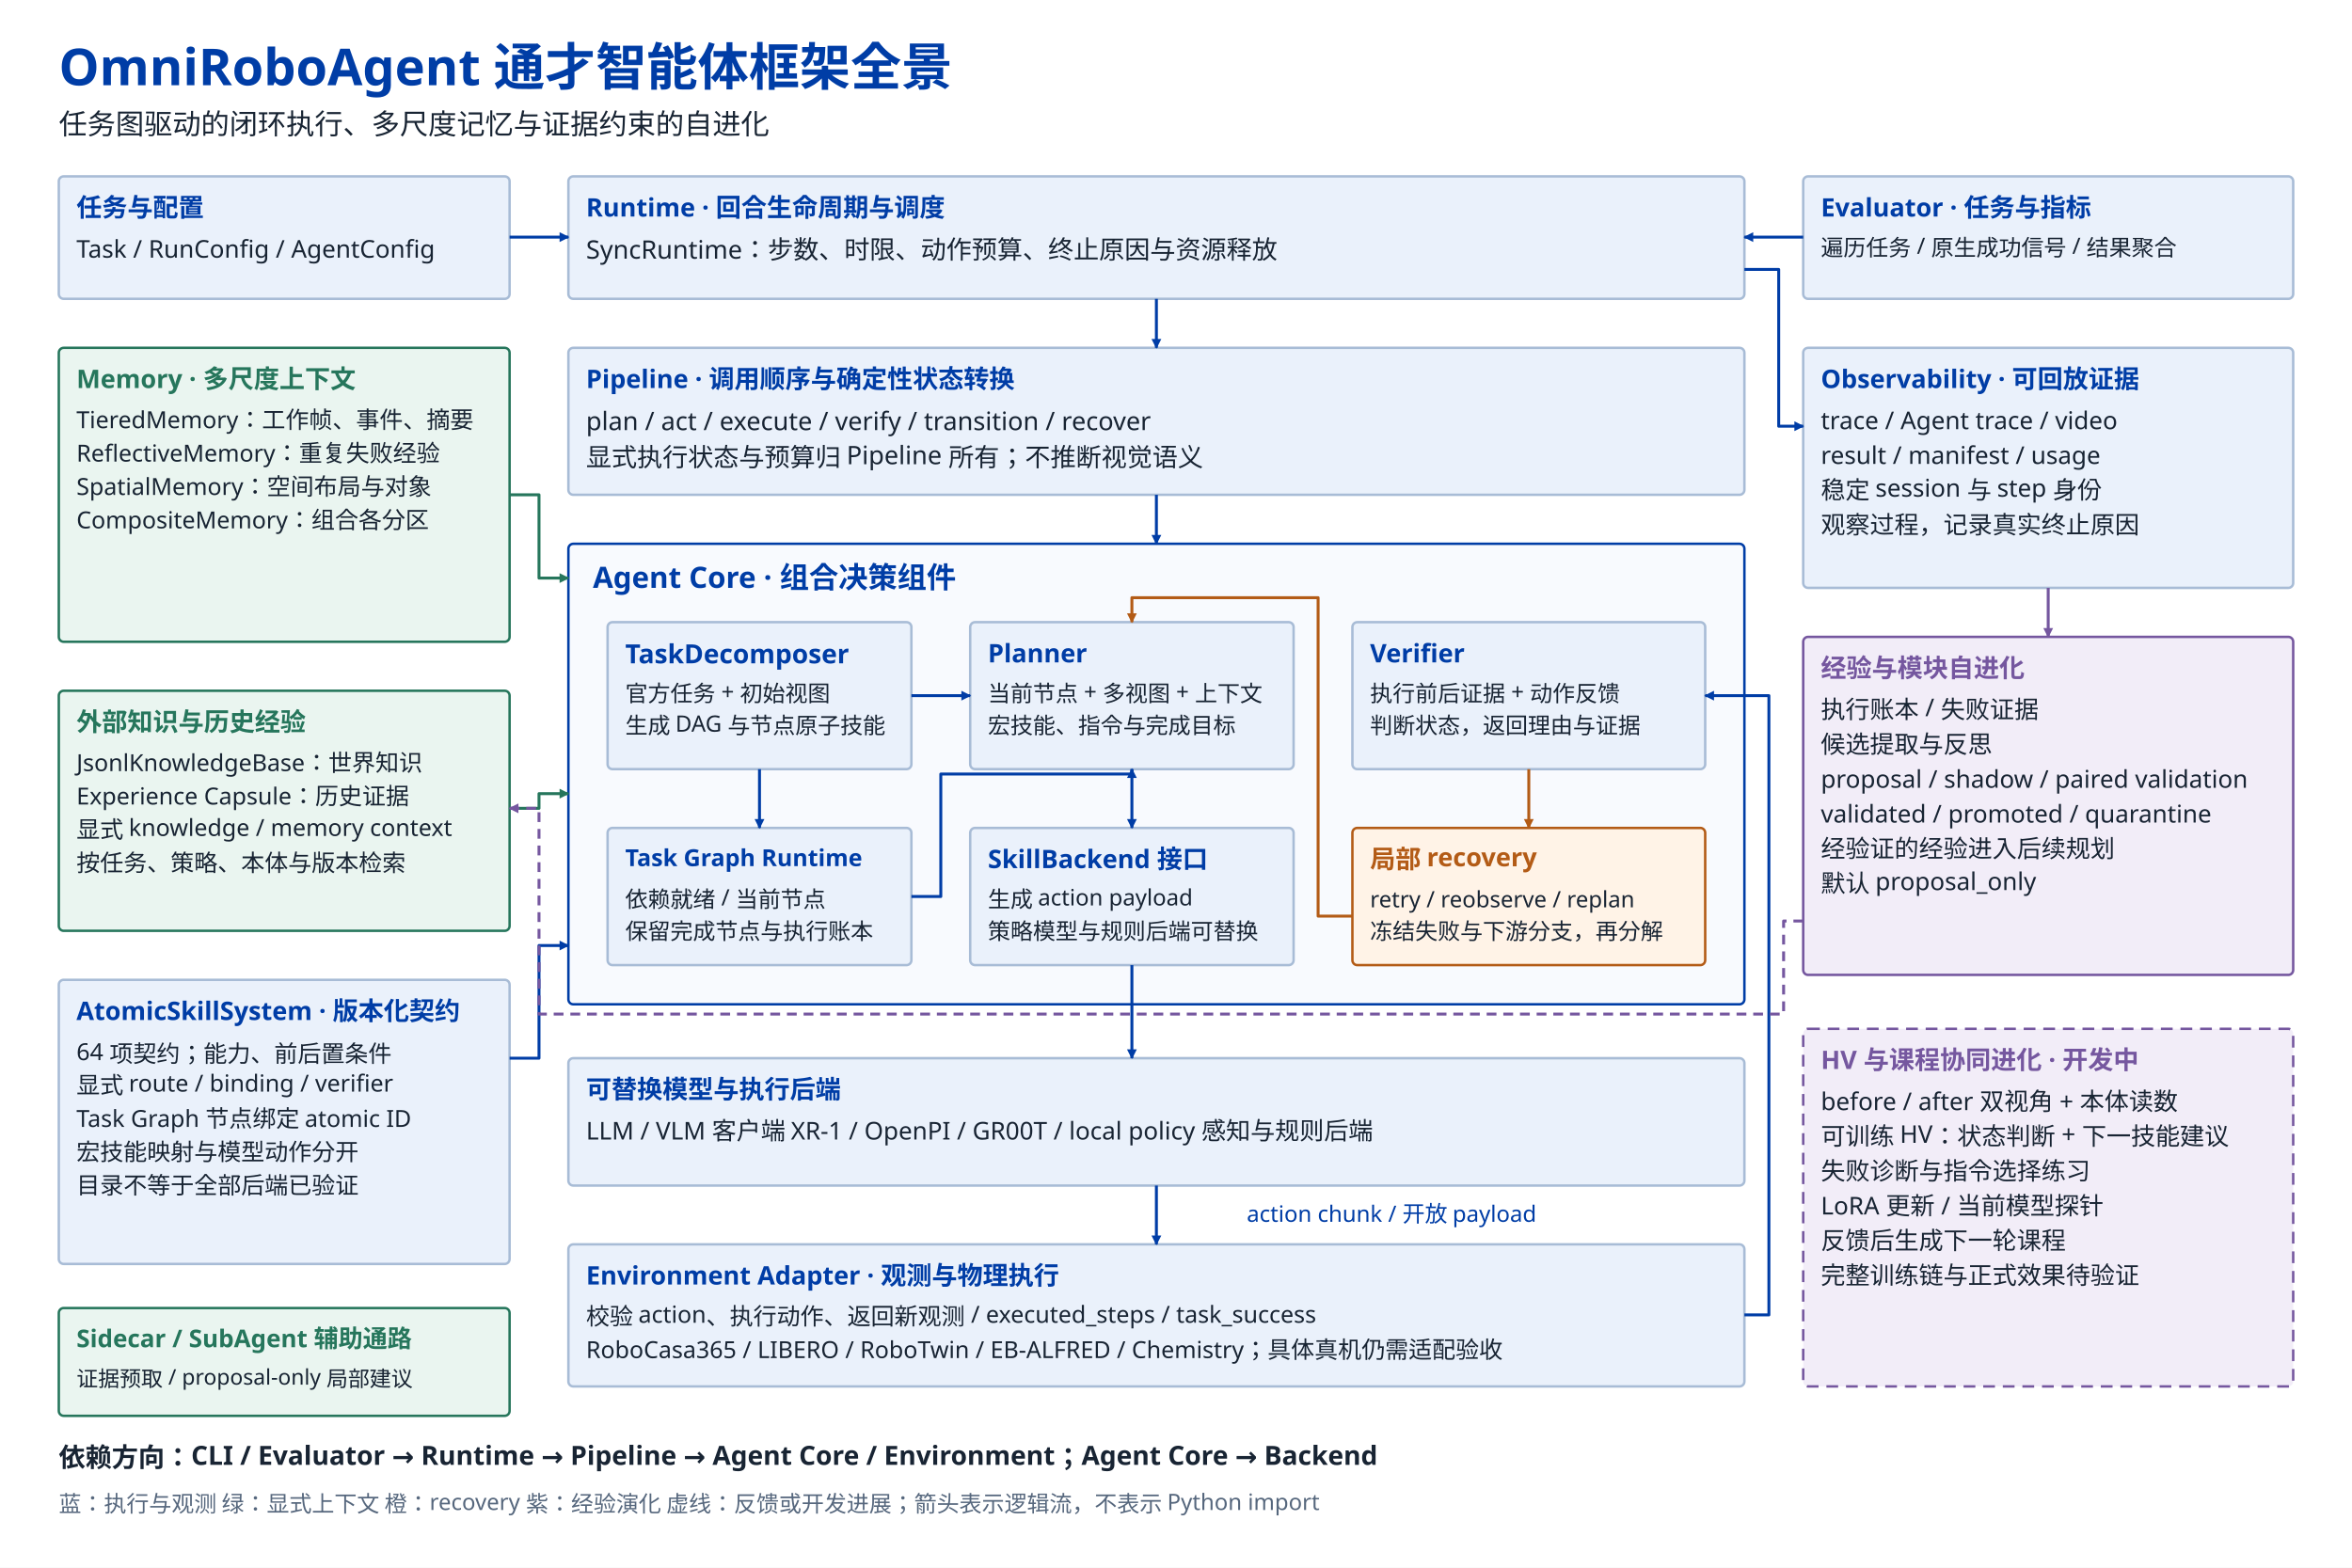
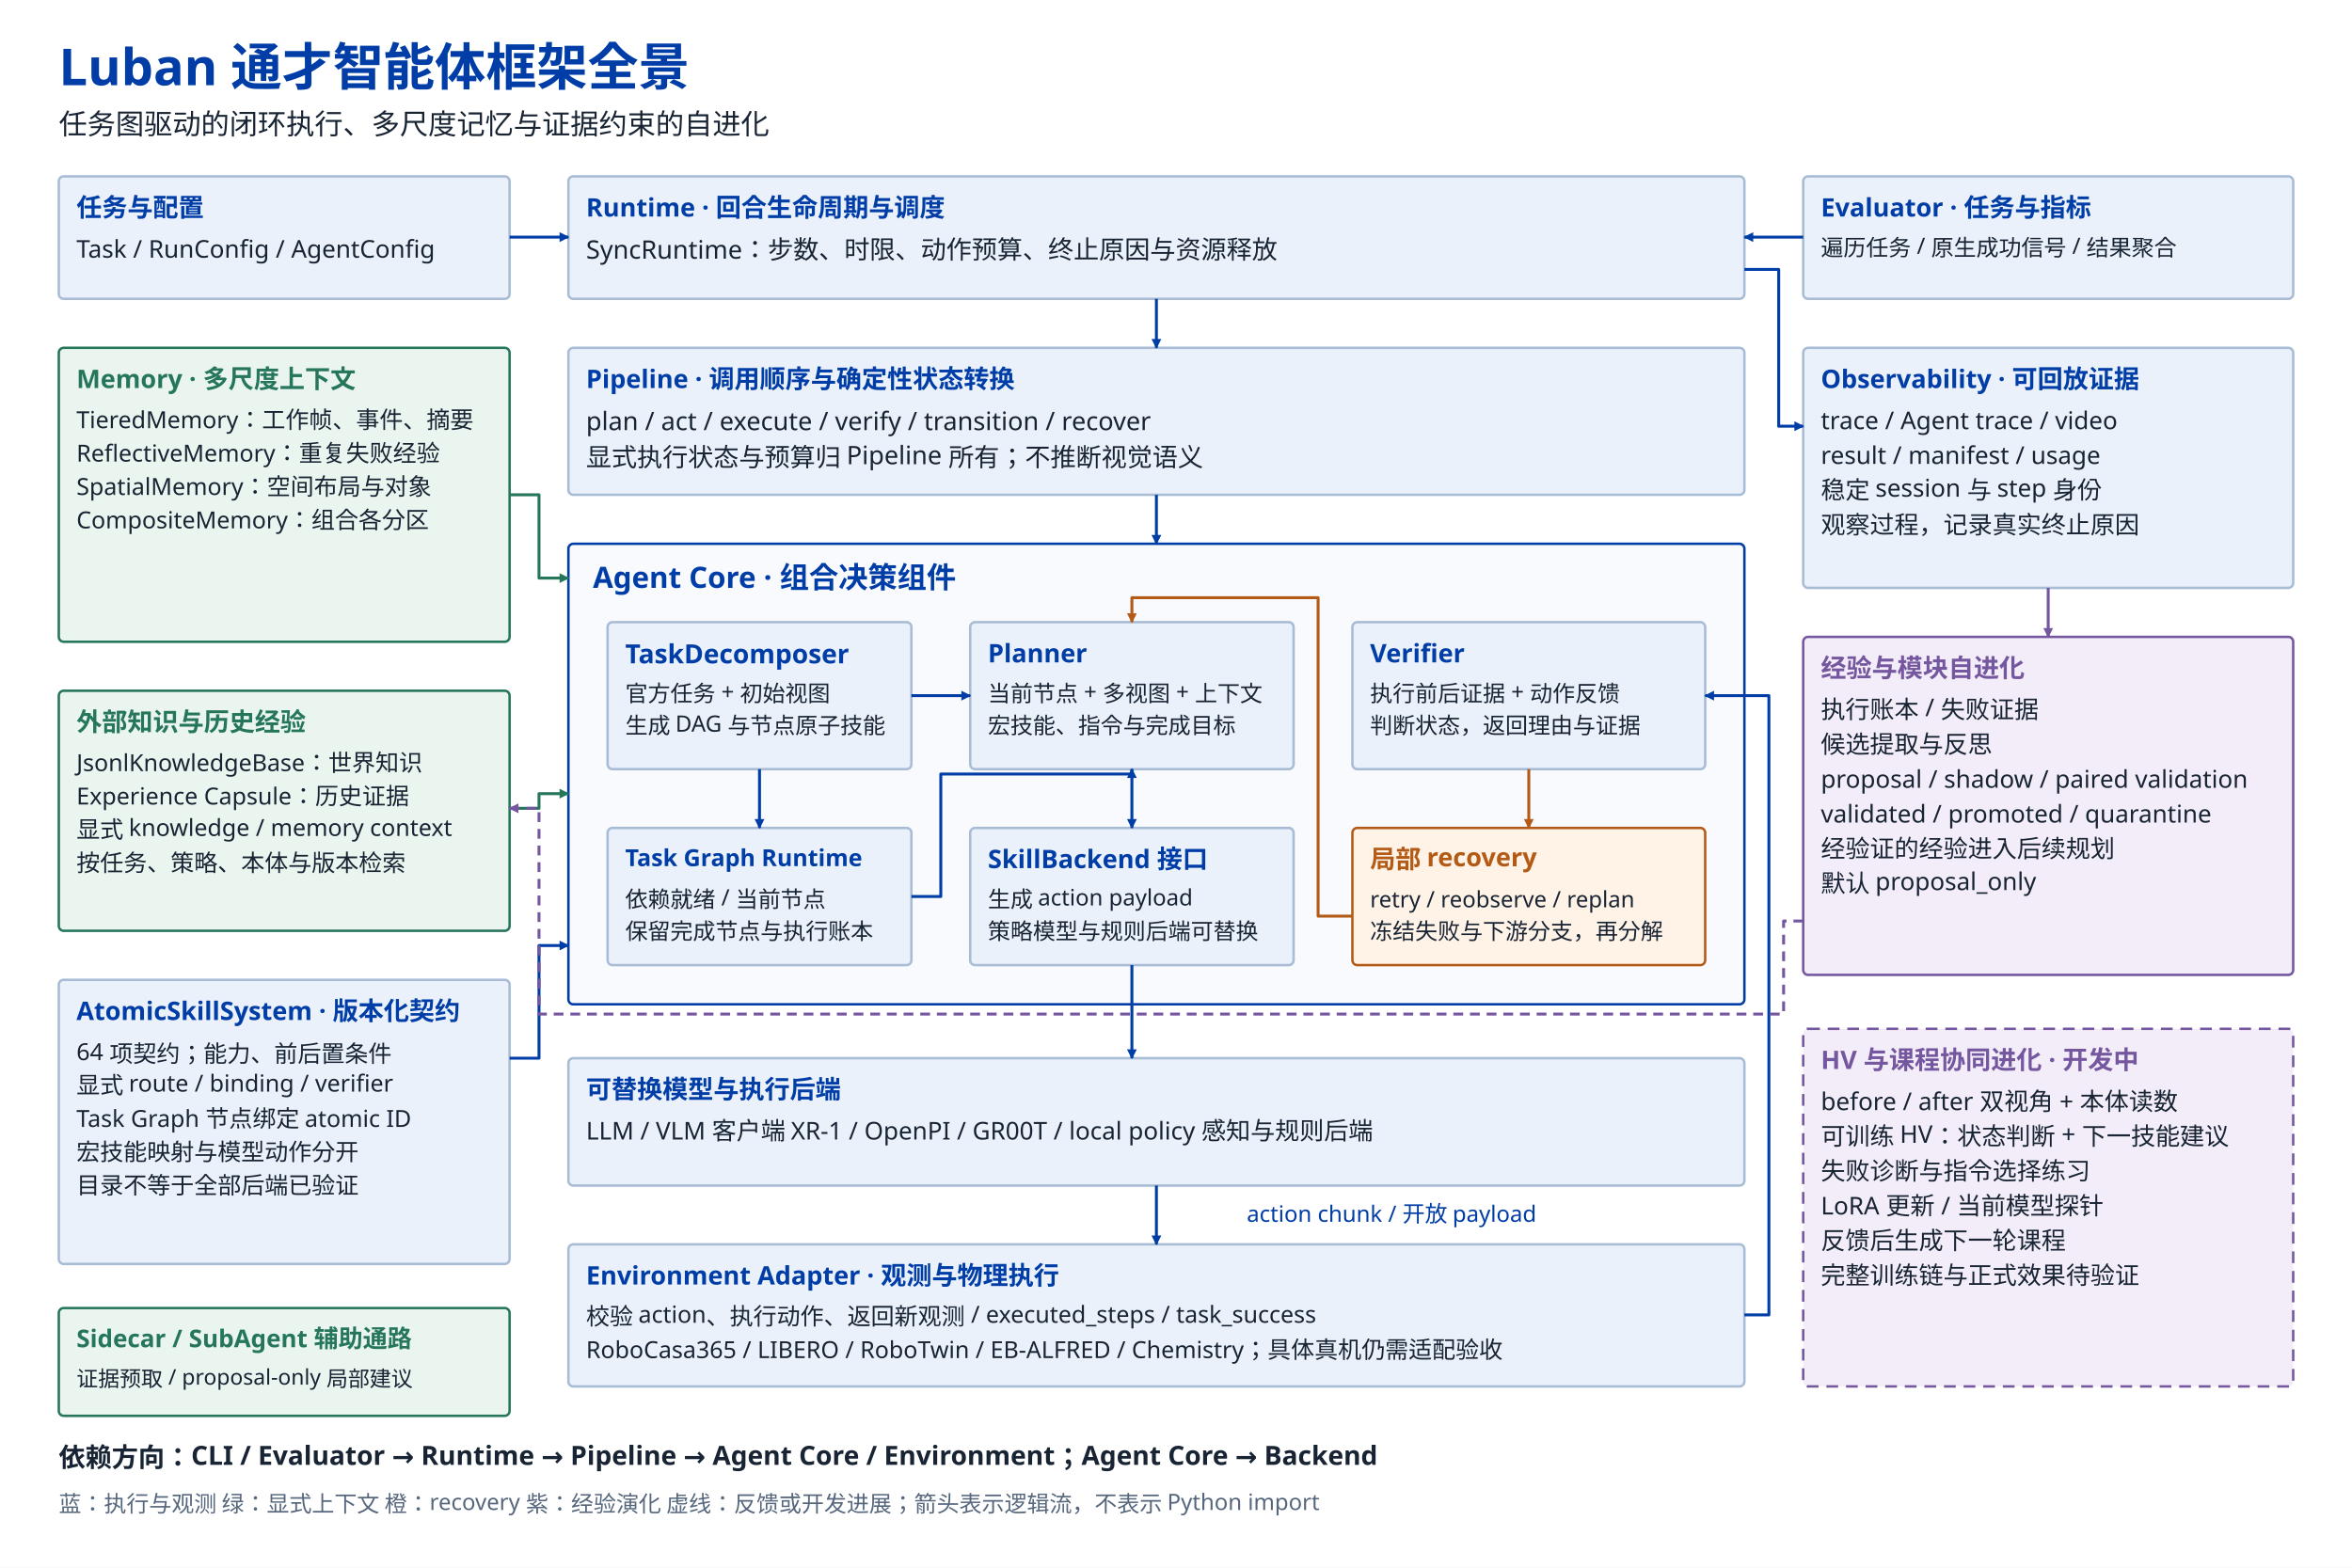
<svg xmlns="http://www.w3.org/2000/svg" width="2400" height="1600" viewBox="0 0 2400 1600" role="img" aria-labelledby="svg-title svg-desc">
  <defs>
    <marker id="arrow-blue" viewBox="0 0 12 12" refX="10" refY="6" markerWidth="12" markerHeight="12" markerUnits="userSpaceOnUse" orient="auto-start-reverse">
      <path d="M1 1 L11 6 L1 11 Z" fill="#003DA6" />
    </marker>
    <marker id="arrow-green" viewBox="0 0 12 12" refX="10" refY="6" markerWidth="12" markerHeight="12" markerUnits="userSpaceOnUse" orient="auto-start-reverse">
      <path d="M1 1 L11 6 L1 11 Z" fill="#26765C" />
    </marker>
    <marker id="arrow-orange" viewBox="0 0 12 12" refX="10" refY="6" markerWidth="12" markerHeight="12" markerUnits="userSpaceOnUse" orient="auto-start-reverse">
      <path d="M1 1 L11 6 L1 11 Z" fill="#B35B16" />
    </marker>
    <marker id="arrow-purple" viewBox="0 0 12 12" refX="10" refY="6" markerWidth="12" markerHeight="12" markerUnits="userSpaceOnUse" orient="auto-start-reverse">
      <path d="M1 1 L11 6 L1 11 Z" fill="#75579F" />
    </marker>
  </defs>
  <rect width="100%" height="100%" fill="#FFFFFF" />
  <text id="title" x="60" y="87" font-family="Microsoft YaHei, PingFang SC, Arial Unicode MS, sans-serif" font-size="52" font-weight="700" fill="#003DA6" text-anchor="start">
-     <tspan x="60" dy="0">OmniRoboAgent 通才智能体框架全景</tspan>
+     <tspan x="60" dy="0">Luban 通才智能体框架全景</tspan>
  </text>
  <text id="subtitle" x="60" y="137" font-family="Microsoft YaHei, PingFang SC, Arial Unicode MS, sans-serif" font-size="29" font-weight="400" fill="#182433" text-anchor="start">
    <tspan x="60" dy="0">任务图驱动的闭环执行、多尺度记忆与证据约束的自进化</tspan>
  </text>
  <g id="inputs">
    <rect x="60" y="180" width="460" height="125" rx="5" fill="#EAF1FB" stroke="#A8BCD6" stroke-width="2.5" />
  </g>
  <text id="inputs-title" x="78" y="221" font-family="Microsoft YaHei, PingFang SC, Arial Unicode MS, sans-serif" font-size="26" font-weight="700" fill="#003DA6" text-anchor="start">
    <tspan x="78" dy="0">任务与配置</tspan>
  </text>
  <text id="inputs-body" x="78" y="263" font-family="Microsoft YaHei, PingFang SC, Arial Unicode MS, sans-serif" font-size="25" font-weight="400" fill="#182433" text-anchor="start">
    <tspan x="78" dy="0">Task / RunConfig / AgentConfig</tspan>
  </text>
  <g id="runtime">
    <rect x="580" y="180" width="1200" height="125" rx="5" fill="#EAF1FB" stroke="#A8BCD6" stroke-width="2.5" />
  </g>
  <text id="runtime-title" x="598" y="221" font-family="Microsoft YaHei, PingFang SC, Arial Unicode MS, sans-serif" font-size="26" font-weight="700" fill="#003DA6" text-anchor="start">
    <tspan x="598" dy="0">Runtime · 回合生命周期与调度</tspan>
  </text>
  <text id="runtime-body" x="598" y="264" font-family="Microsoft YaHei, PingFang SC, Arial Unicode MS, sans-serif" font-size="26" font-weight="400" fill="#182433" text-anchor="start">
    <tspan x="598" dy="0">SyncRuntime：步数、时限、动作预算、终止原因与资源释放</tspan>
  </text>
  <g id="evaluation">
    <rect x="1840" y="180" width="500" height="125" rx="5" fill="#EAF1FB" stroke="#A8BCD6" stroke-width="2.5" />
  </g>
  <text id="evaluation-title" x="1858" y="221" font-family="Microsoft YaHei, PingFang SC, Arial Unicode MS, sans-serif" font-size="26" font-weight="700" fill="#003DA6" text-anchor="start">
    <tspan x="1858" dy="0">Evaluator · 任务与指标</tspan>
  </text>
  <text id="evaluation-body" x="1858" y="261" font-family="Microsoft YaHei, PingFang SC, Arial Unicode MS, sans-serif" font-size="23" font-weight="400" fill="#182433" text-anchor="start">
    <tspan x="1858" dy="0">遍历任务 / 原生成功信号 / 结果聚合</tspan>
  </text>
  <path id="input-runtime" d="M 520 242 L 580 242" fill="none" stroke="#003DA6" stroke-width="3" stroke-linejoin="round" marker-end="url(#arrow-blue)" />
  <path id="eval-runtime" d="M 1840 242 L 1780 242" fill="none" stroke="#003DA6" stroke-width="3" stroke-linejoin="round" marker-end="url(#arrow-blue)" />
  <g id="pipeline">
    <rect x="580" y="355" width="1200" height="150" rx="5" fill="#EAF1FB" stroke="#A8BCD6" stroke-width="2.5" />
  </g>
  <text id="pipeline-title" x="598" y="396" font-family="Microsoft YaHei, PingFang SC, Arial Unicode MS, sans-serif" font-size="26" font-weight="700" fill="#003DA6" text-anchor="start">
    <tspan x="598" dy="0">Pipeline · 调用顺序与确定性状态转换</tspan>
  </text>
  <text id="pipeline-body" x="598" y="439" font-family="Microsoft YaHei, PingFang SC, Arial Unicode MS, sans-serif" font-size="26" font-weight="400" fill="#182433" text-anchor="start">
    <tspan x="598" dy="0">plan / act / execute / verify / transition / recover</tspan>
    <tspan x="598" dy="36.92">显式执行状态与预算归 Pipeline 所有；不推断视觉语义</tspan>
  </text>
  <path id="runtime-pipeline" d="M 1180 305 L 1180 355" fill="none" stroke="#003DA6" stroke-width="3" stroke-linejoin="round" marker-end="url(#arrow-blue)" />
  <g id="memory">
    <rect x="60" y="355" width="460" height="300" rx="5" fill="#EAF5F0" stroke="#26765C" stroke-width="2.5" />
  </g>
  <text id="memory-title" x="78" y="396" font-family="Microsoft YaHei, PingFang SC, Arial Unicode MS, sans-serif" font-size="26" font-weight="700" fill="#26765C" text-anchor="start">
    <tspan x="78" dy="0">Memory · 多尺度上下文</tspan>
  </text>
  <text id="memory-body" x="78" y="437" font-family="Microsoft YaHei, PingFang SC, Arial Unicode MS, sans-serif" font-size="24" font-weight="400" fill="#182433" text-anchor="start">
    <tspan x="78" dy="0">TieredMemory：工作帧、事件、摘要</tspan>
    <tspan x="78" dy="34.08">ReflectiveMemory：重复失败经验</tspan>
    <tspan x="78" dy="34.08">SpatialMemory：空间布局与对象</tspan>
    <tspan x="78" dy="34.08">CompositeMemory：组合各分区</tspan>
  </text>
  <g id="knowledge">
    <rect x="60" y="705" width="460" height="245" rx="5" fill="#EAF5F0" stroke="#26765C" stroke-width="2.5" />
  </g>
  <text id="knowledge-title" x="78" y="746" font-family="Microsoft YaHei, PingFang SC, Arial Unicode MS, sans-serif" font-size="26" font-weight="700" fill="#26765C" text-anchor="start">
    <tspan x="78" dy="0">外部知识与历史经验</tspan>
  </text>
  <text id="knowledge-body" x="78" y="787" font-family="Microsoft YaHei, PingFang SC, Arial Unicode MS, sans-serif" font-size="24" font-weight="400" fill="#182433" text-anchor="start">
    <tspan x="78" dy="0">JsonlKnowledgeBase：世界知识</tspan>
    <tspan x="78" dy="34.08">Experience Capsule：历史证据</tspan>
    <tspan x="78" dy="34.08">显式 knowledge / memory context</tspan>
    <tspan x="78" dy="34.08">按任务、策略、本体与版本检索</tspan>
  </text>
  <g id="catalog">
    <rect x="60" y="1000" width="460" height="290" rx="5" fill="#EAF1FB" stroke="#A8BCD6" stroke-width="2.5" />
  </g>
  <text id="catalog-title" x="78" y="1041" font-family="Microsoft YaHei, PingFang SC, Arial Unicode MS, sans-serif" font-size="26" font-weight="700" fill="#003DA6" text-anchor="start">
    <tspan x="78" dy="0">AtomicSkillSystem · 版本化契约</tspan>
  </text>
  <text id="catalog-body" x="78" y="1082" font-family="Microsoft YaHei, PingFang SC, Arial Unicode MS, sans-serif" font-size="24" font-weight="400" fill="#182433" text-anchor="start">
    <tspan x="78" dy="0">64 项契约；能力、前后置条件</tspan>
    <tspan x="78" dy="34.08">显式 route / binding / verifier</tspan>
    <tspan x="78" dy="34.08">Task Graph 节点绑定 atomic ID</tspan>
    <tspan x="78" dy="34.08">宏技能映射与模型动作分开</tspan>
    <tspan x="78" dy="34.08">目录不等于全部后端已验证</tspan>
  </text>
  <g id="agentcore">
    <rect x="580" y="555" width="1200" height="470" rx="5" fill="#F8FAFE" stroke="#003DA6" stroke-width="2.5" />
  </g>
  <text id="agentcore-title" x="605" y="600" font-family="Microsoft YaHei, PingFang SC, Arial Unicode MS, sans-serif" font-size="30" font-weight="700" fill="#003DA6" text-anchor="start">
    <tspan x="605" dy="0">Agent Core · 组合决策组件</tspan>
  </text>
  <g id="decomposer">
    <rect x="620" y="635" width="310" height="150" rx="5" fill="#EAF1FB" stroke="#A8BCD6" stroke-width="2.5" />
  </g>
  <text id="decomposer-title" x="638" y="677" font-family="Microsoft YaHei, PingFang SC, Arial Unicode MS, sans-serif" font-size="27" font-weight="700" fill="#003DA6" text-anchor="start">
    <tspan x="638" dy="0">TaskDecomposer</tspan>
  </text>
  <text id="decomposer-body" x="638" y="716" font-family="Microsoft YaHei, PingFang SC, Arial Unicode MS, sans-serif" font-size="23" font-weight="400" fill="#182433" text-anchor="start">
    <tspan x="638" dy="0">官方任务 + 初始视图</tspan>
    <tspan x="638" dy="32.66">生成 DAG 与节点原子技能</tspan>
  </text>
  <g id="planner">
    <rect x="990" y="635" width="330" height="150" rx="5" fill="#EAF1FB" stroke="#A8BCD6" stroke-width="2.5" />
  </g>
  <text id="planner-title" x="1008" y="676" font-family="Microsoft YaHei, PingFang SC, Arial Unicode MS, sans-serif" font-size="26" font-weight="700" fill="#003DA6" text-anchor="start">
    <tspan x="1008" dy="0">Planner</tspan>
  </text>
  <text id="planner-body" x="1008" y="716" font-family="Microsoft YaHei, PingFang SC, Arial Unicode MS, sans-serif" font-size="23" font-weight="400" fill="#182433" text-anchor="start">
    <tspan x="1008" dy="0">当前节点 + 多视图 + 上下文</tspan>
    <tspan x="1008" dy="32.66">宏技能、指令与完成目标</tspan>
  </text>
  <g id="verifier">
    <rect x="1380" y="635" width="360" height="150" rx="5" fill="#EAF1FB" stroke="#A8BCD6" stroke-width="2.5" />
  </g>
  <text id="verifier-title" x="1398" y="676" font-family="Microsoft YaHei, PingFang SC, Arial Unicode MS, sans-serif" font-size="26" font-weight="700" fill="#003DA6" text-anchor="start">
    <tspan x="1398" dy="0">Verifier</tspan>
  </text>
  <text id="verifier-body" x="1398" y="716" font-family="Microsoft YaHei, PingFang SC, Arial Unicode MS, sans-serif" font-size="23" font-weight="400" fill="#182433" text-anchor="start">
    <tspan x="1398" dy="0">执行前后证据 + 动作反馈</tspan>
    <tspan x="1398" dy="32.66">判断状态，返回理由与证据</tspan>
  </text>
  <g id="taskgraph">
    <rect x="620" y="845" width="310" height="140" rx="5" fill="#EAF1FB" stroke="#A8BCD6" stroke-width="2.5" />
  </g>
  <text id="taskgraph-title" x="638" y="884" font-family="Microsoft YaHei, PingFang SC, Arial Unicode MS, sans-serif" font-size="24" font-weight="700" fill="#003DA6" text-anchor="start">
    <tspan x="638" dy="0">Task Graph Runtime</tspan>
  </text>
  <text id="taskgraph-body" x="638" y="926" font-family="Microsoft YaHei, PingFang SC, Arial Unicode MS, sans-serif" font-size="23" font-weight="400" fill="#182433" text-anchor="start">
    <tspan x="638" dy="0">依赖就绪 / 当前节点</tspan>
    <tspan x="638" dy="32.66">保留完成节点与执行账本</tspan>
  </text>
  <g id="skills">
    <rect x="990" y="845" width="330" height="140" rx="5" fill="#EAF1FB" stroke="#A8BCD6" stroke-width="2.5" />
  </g>
  <text id="skills-title" x="1008" y="886" font-family="Microsoft YaHei, PingFang SC, Arial Unicode MS, sans-serif" font-size="26" font-weight="700" fill="#003DA6" text-anchor="start">
    <tspan x="1008" dy="0">SkillBackend 接口</tspan>
  </text>
  <text id="skills-body" x="1008" y="926" font-family="Microsoft YaHei, PingFang SC, Arial Unicode MS, sans-serif" font-size="23" font-weight="400" fill="#182433" text-anchor="start">
    <tspan x="1008" dy="0">生成 action payload</tspan>
    <tspan x="1008" dy="32.66">策略模型与规则后端可替换</tspan>
  </text>
  <g id="recovery">
    <rect x="1380" y="845" width="360" height="140" rx="5" fill="#FFF3E7" stroke="#B35B16" stroke-width="2.5" />
  </g>
  <text id="recovery-title" x="1398" y="886" font-family="Microsoft YaHei, PingFang SC, Arial Unicode MS, sans-serif" font-size="26" font-weight="700" fill="#B35B16" text-anchor="start">
    <tspan x="1398" dy="0">局部 recovery</tspan>
  </text>
  <text id="recovery-body" x="1398" y="926" font-family="Microsoft YaHei, PingFang SC, Arial Unicode MS, sans-serif" font-size="23" font-weight="400" fill="#182433" text-anchor="start">
    <tspan x="1398" dy="0">retry / reobserve / replan</tspan>
    <tspan x="1398" dy="32.66">冻结失败与下游分支，再分解</tspan>
  </text>
  <path id="decompose-plan" d="M 930 710 L 990 710" fill="none" stroke="#003DA6" stroke-width="3" stroke-linejoin="round" marker-end="url(#arrow-blue)" />
  <path id="dag-runtime" d="M 775 785 L 775 845" fill="none" stroke="#003DA6" stroke-width="3" stroke-linejoin="round" marker-end="url(#arrow-blue)" />
  <path id="graph-ready-plan" d="M 930 915 L 960 915 L 960 790 L 1155 790 L 1155 785" fill="none" stroke="#003DA6" stroke-width="3" stroke-linejoin="round" marker-end="url(#arrow-blue)" />
  <path id="plan-skill" d="M 1155 785 L 1155 845" fill="none" stroke="#003DA6" stroke-width="3" stroke-linejoin="round" marker-end="url(#arrow-blue)" />
  <path id="verifier-recovery" d="M 1560 785 L 1560 845" fill="none" stroke="#B35B16" stroke-width="3" stroke-linejoin="round" marker-end="url(#arrow-orange)" />
  <path id="recovery-plan" d="M 1380 935 L 1345 935 L 1345 610 L 1155 610 L 1155 635" fill="none" stroke="#B35B16" stroke-width="3" stroke-linejoin="round" marker-end="url(#arrow-orange)" />
  <path id="pipeline-core" d="M 1180 505 L 1180 555" fill="none" stroke="#003DA6" stroke-width="3" stroke-linejoin="round" marker-end="url(#arrow-blue)" />
  <path id="memory-core" d="M 520 505 L 550 505 L 550 590 L 580 590" fill="none" stroke="#26765C" stroke-width="3" stroke-linejoin="round" marker-end="url(#arrow-green)" />
  <path id="knowledge-core" d="M 520 825 L 550 825 L 550 810 L 580 810" fill="none" stroke="#26765C" stroke-width="3" stroke-linejoin="round" marker-end="url(#arrow-green)" />
  <path id="catalog-core" d="M 520 1080 L 550 1080 L 550 965 L 580 965" fill="none" stroke="#003DA6" stroke-width="3" stroke-linejoin="round" marker-end="url(#arrow-blue)" />
  <g id="model-backends">
    <rect x="580" y="1080" width="1200" height="130" rx="5" fill="#EAF1FB" stroke="#A8BCD6" stroke-width="2.5" />
  </g>
  <text id="model-backends-title" x="598" y="1121" font-family="Microsoft YaHei, PingFang SC, Arial Unicode MS, sans-serif" font-size="26" font-weight="700" fill="#003DA6" text-anchor="start">
    <tspan x="598" dy="0">可替换模型与执行后端</tspan>
  </text>
  <text id="model-backends-body" x="598" y="1163" font-family="Microsoft YaHei, PingFang SC, Arial Unicode MS, sans-serif" font-size="25" font-weight="400" fill="#182433" text-anchor="start">
    <tspan x="598" dy="0">LLM / VLM 客户端     XR-1 / OpenPI / GR00T / local policy     感知与规则后端</tspan>
  </text>
  <path id="skill-backend" d="M 1155 985 L 1155 1080" fill="none" stroke="#003DA6" stroke-width="3" stroke-linejoin="round" marker-end="url(#arrow-blue)" />
  <g id="environment">
    <rect x="580" y="1270" width="1200" height="145" rx="5" fill="#EAF1FB" stroke="#A8BCD6" stroke-width="2.5" />
  </g>
  <text id="environment-title" x="598" y="1311" font-family="Microsoft YaHei, PingFang SC, Arial Unicode MS, sans-serif" font-size="26" font-weight="700" fill="#003DA6" text-anchor="start">
    <tspan x="598" dy="0">Environment Adapter · 观测与物理执行</tspan>
  </text>
  <text id="environment-body" x="598" y="1352" font-family="Microsoft YaHei, PingFang SC, Arial Unicode MS, sans-serif" font-size="24" font-weight="400" fill="#182433" text-anchor="start">
    <tspan x="598" dy="0">校验 action、执行动作、返回新观测 / executed_steps / task_success</tspan>
    <tspan x="598" dy="34.08">RoboCasa365 / LIBERO / RoboTwin / EB-ALFRED / Chemistry；具体真机仍需适配验收</tspan>
  </text>
  <path id="actions-environment" d="M 1180 1210 L 1180 1270" fill="none" stroke="#003DA6" stroke-width="3" stroke-linejoin="round" marker-end="url(#arrow-blue)" />
  <text id="action-label" x="1420" y="1247" font-family="Microsoft YaHei, PingFang SC, Arial Unicode MS, sans-serif" font-size="23" font-weight="400" fill="#003DA6" text-anchor="middle">
    <tspan x="1420" dy="0">action chunk / 开放 payload</tspan>
  </text>
  <path id="feedback-verifier" d="M 1780 1342 L 1805 1342 L 1805 710 L 1740 710" fill="none" stroke="#003DA6" stroke-width="3" stroke-linejoin="round" marker-end="url(#arrow-blue)" />
  <g id="observability">
    <rect x="1840" y="355" width="500" height="245" rx="5" fill="#EAF1FB" stroke="#A8BCD6" stroke-width="2.5" />
  </g>
  <text id="observability-title" x="1858" y="396" font-family="Microsoft YaHei, PingFang SC, Arial Unicode MS, sans-serif" font-size="26" font-weight="700" fill="#003DA6" text-anchor="start">
    <tspan x="1858" dy="0">Observability · 可回放证据</tspan>
  </text>
  <text id="observability-body" x="1858" y="438" font-family="Microsoft YaHei, PingFang SC, Arial Unicode MS, sans-serif" font-size="25" font-weight="400" fill="#182433" text-anchor="start">
    <tspan x="1858" dy="0">trace / Agent trace / video</tspan>
    <tspan x="1858" dy="35.5">result / manifest / usage</tspan>
    <tspan x="1858" dy="35.5">稳定 session 与 step 身份</tspan>
    <tspan x="1858" dy="35.5">观察过程，记录真实终止原因</tspan>
  </text>
  <path id="runtime-records" d="M 1780 275 L 1815 275 L 1815 435 L 1840 435" fill="none" stroke="#003DA6" stroke-width="3" stroke-linejoin="round" marker-end="url(#arrow-blue)" />
  <g id="evolution">
    <rect x="1840" y="650" width="500" height="345" rx="5" fill="#F2EDF8" stroke="#75579F" stroke-width="2.5" />
  </g>
  <text id="evolution-title" x="1858" y="691" font-family="Microsoft YaHei, PingFang SC, Arial Unicode MS, sans-serif" font-size="26" font-weight="700" fill="#75579F" text-anchor="start">
    <tspan x="1858" dy="0">经验与模块自进化</tspan>
  </text>
  <text id="evolution-body" x="1858" y="733" font-family="Microsoft YaHei, PingFang SC, Arial Unicode MS, sans-serif" font-size="25" font-weight="400" fill="#182433" text-anchor="start">
    <tspan x="1858" dy="0">执行账本 / 失败证据</tspan>
    <tspan x="1858" dy="35.5">候选提取与反思</tspan>
    <tspan x="1858" dy="35.5">proposal / shadow / paired validation</tspan>
    <tspan x="1858" dy="35.5">validated / promoted / quarantine</tspan>
    <tspan x="1858" dy="35.5">经验证的经验进入后续规划</tspan>
    <tspan x="1858" dy="35.5">默认 proposal_only</tspan>
  </text>
  <path id="record-to-evolution" d="M 2090 600 L 2090 650" fill="none" stroke="#75579F" stroke-width="3" stroke-linejoin="round" marker-end="url(#arrow-purple)" />
  <path id="evolution-context" d="M 1840 940 L 1820 940 L 1820 1035 L 550 1035 L 550 825 L 520 825" fill="none" stroke="#75579F" stroke-width="3" stroke-linejoin="round" stroke-dasharray="10 7" marker-end="url(#arrow-purple)" />
  <g id="development">
    <rect x="1840" y="1050" width="500" height="365" rx="5" fill="#F2EDF8" stroke="#75579F" stroke-width="2.5" stroke-dasharray="12 8" />
  </g>
  <text id="development-title" x="1858" y="1091" font-family="Microsoft YaHei, PingFang SC, Arial Unicode MS, sans-serif" font-size="26" font-weight="700" fill="#75579F" text-anchor="start">
    <tspan x="1858" dy="0">HV 与课程协同进化 · 开发中</tspan>
  </text>
  <text id="development-body" x="1858" y="1133" font-family="Microsoft YaHei, PingFang SC, Arial Unicode MS, sans-serif" font-size="25" font-weight="400" fill="#182433" text-anchor="start">
    <tspan x="1858" dy="0">before / after 双视角 + 本体读数</tspan>
    <tspan x="1858" dy="35.5">可训练 HV：状态判断 + 下一技能建议</tspan>
    <tspan x="1858" dy="35.5">失败诊断与指令选择练习</tspan>
    <tspan x="1858" dy="35.5">LoRA 更新 / 当前模型探针</tspan>
    <tspan x="1858" dy="35.5">反馈后生成下一轮课程</tspan>
    <tspan x="1858" dy="35.5">完整训练链与正式效果待验证</tspan>
  </text>
  <g id="advisory">
    <rect x="60" y="1335" width="460" height="110" rx="5" fill="#EAF5F0" stroke="#26765C" stroke-width="2.5" />
  </g>
  <text id="advisory-title" x="78" y="1375" font-family="Microsoft YaHei, PingFang SC, Arial Unicode MS, sans-serif" font-size="25" font-weight="700" fill="#26765C" text-anchor="start">
    <tspan x="78" dy="0">Sidecar / SubAgent 辅助通路</tspan>
  </text>
  <text id="advisory-body" x="78" y="1415" font-family="Microsoft YaHei, PingFang SC, Arial Unicode MS, sans-serif" font-size="22" font-weight="400" fill="#182433" text-anchor="start">
    <tspan x="78" dy="0">证据预取 / proposal-only 局部建议</tspan>
  </text>
  <text id="dependency" x="60" y="1497" font-family="Microsoft YaHei, PingFang SC, Arial Unicode MS, sans-serif" font-size="27" font-weight="700" fill="#182433" text-anchor="start">
    <tspan x="60" dy="0">依赖方向：CLI / Evaluator → Runtime → Pipeline → Agent Core / Environment；Agent Core → Backend</tspan>
  </text>
  <text id="legend" x="60" y="1543" font-family="Microsoft YaHei, PingFang SC, Arial Unicode MS, sans-serif" font-size="23" font-weight="400" fill="#56677D" text-anchor="start">
    <tspan x="60" dy="0">蓝：执行与观测   绿：显式上下文   橙：recovery   紫：经验演化   虚线：反馈或开发进展；箭头表示逻辑流，不表示 Python import</tspan>
  </text>
</svg>
